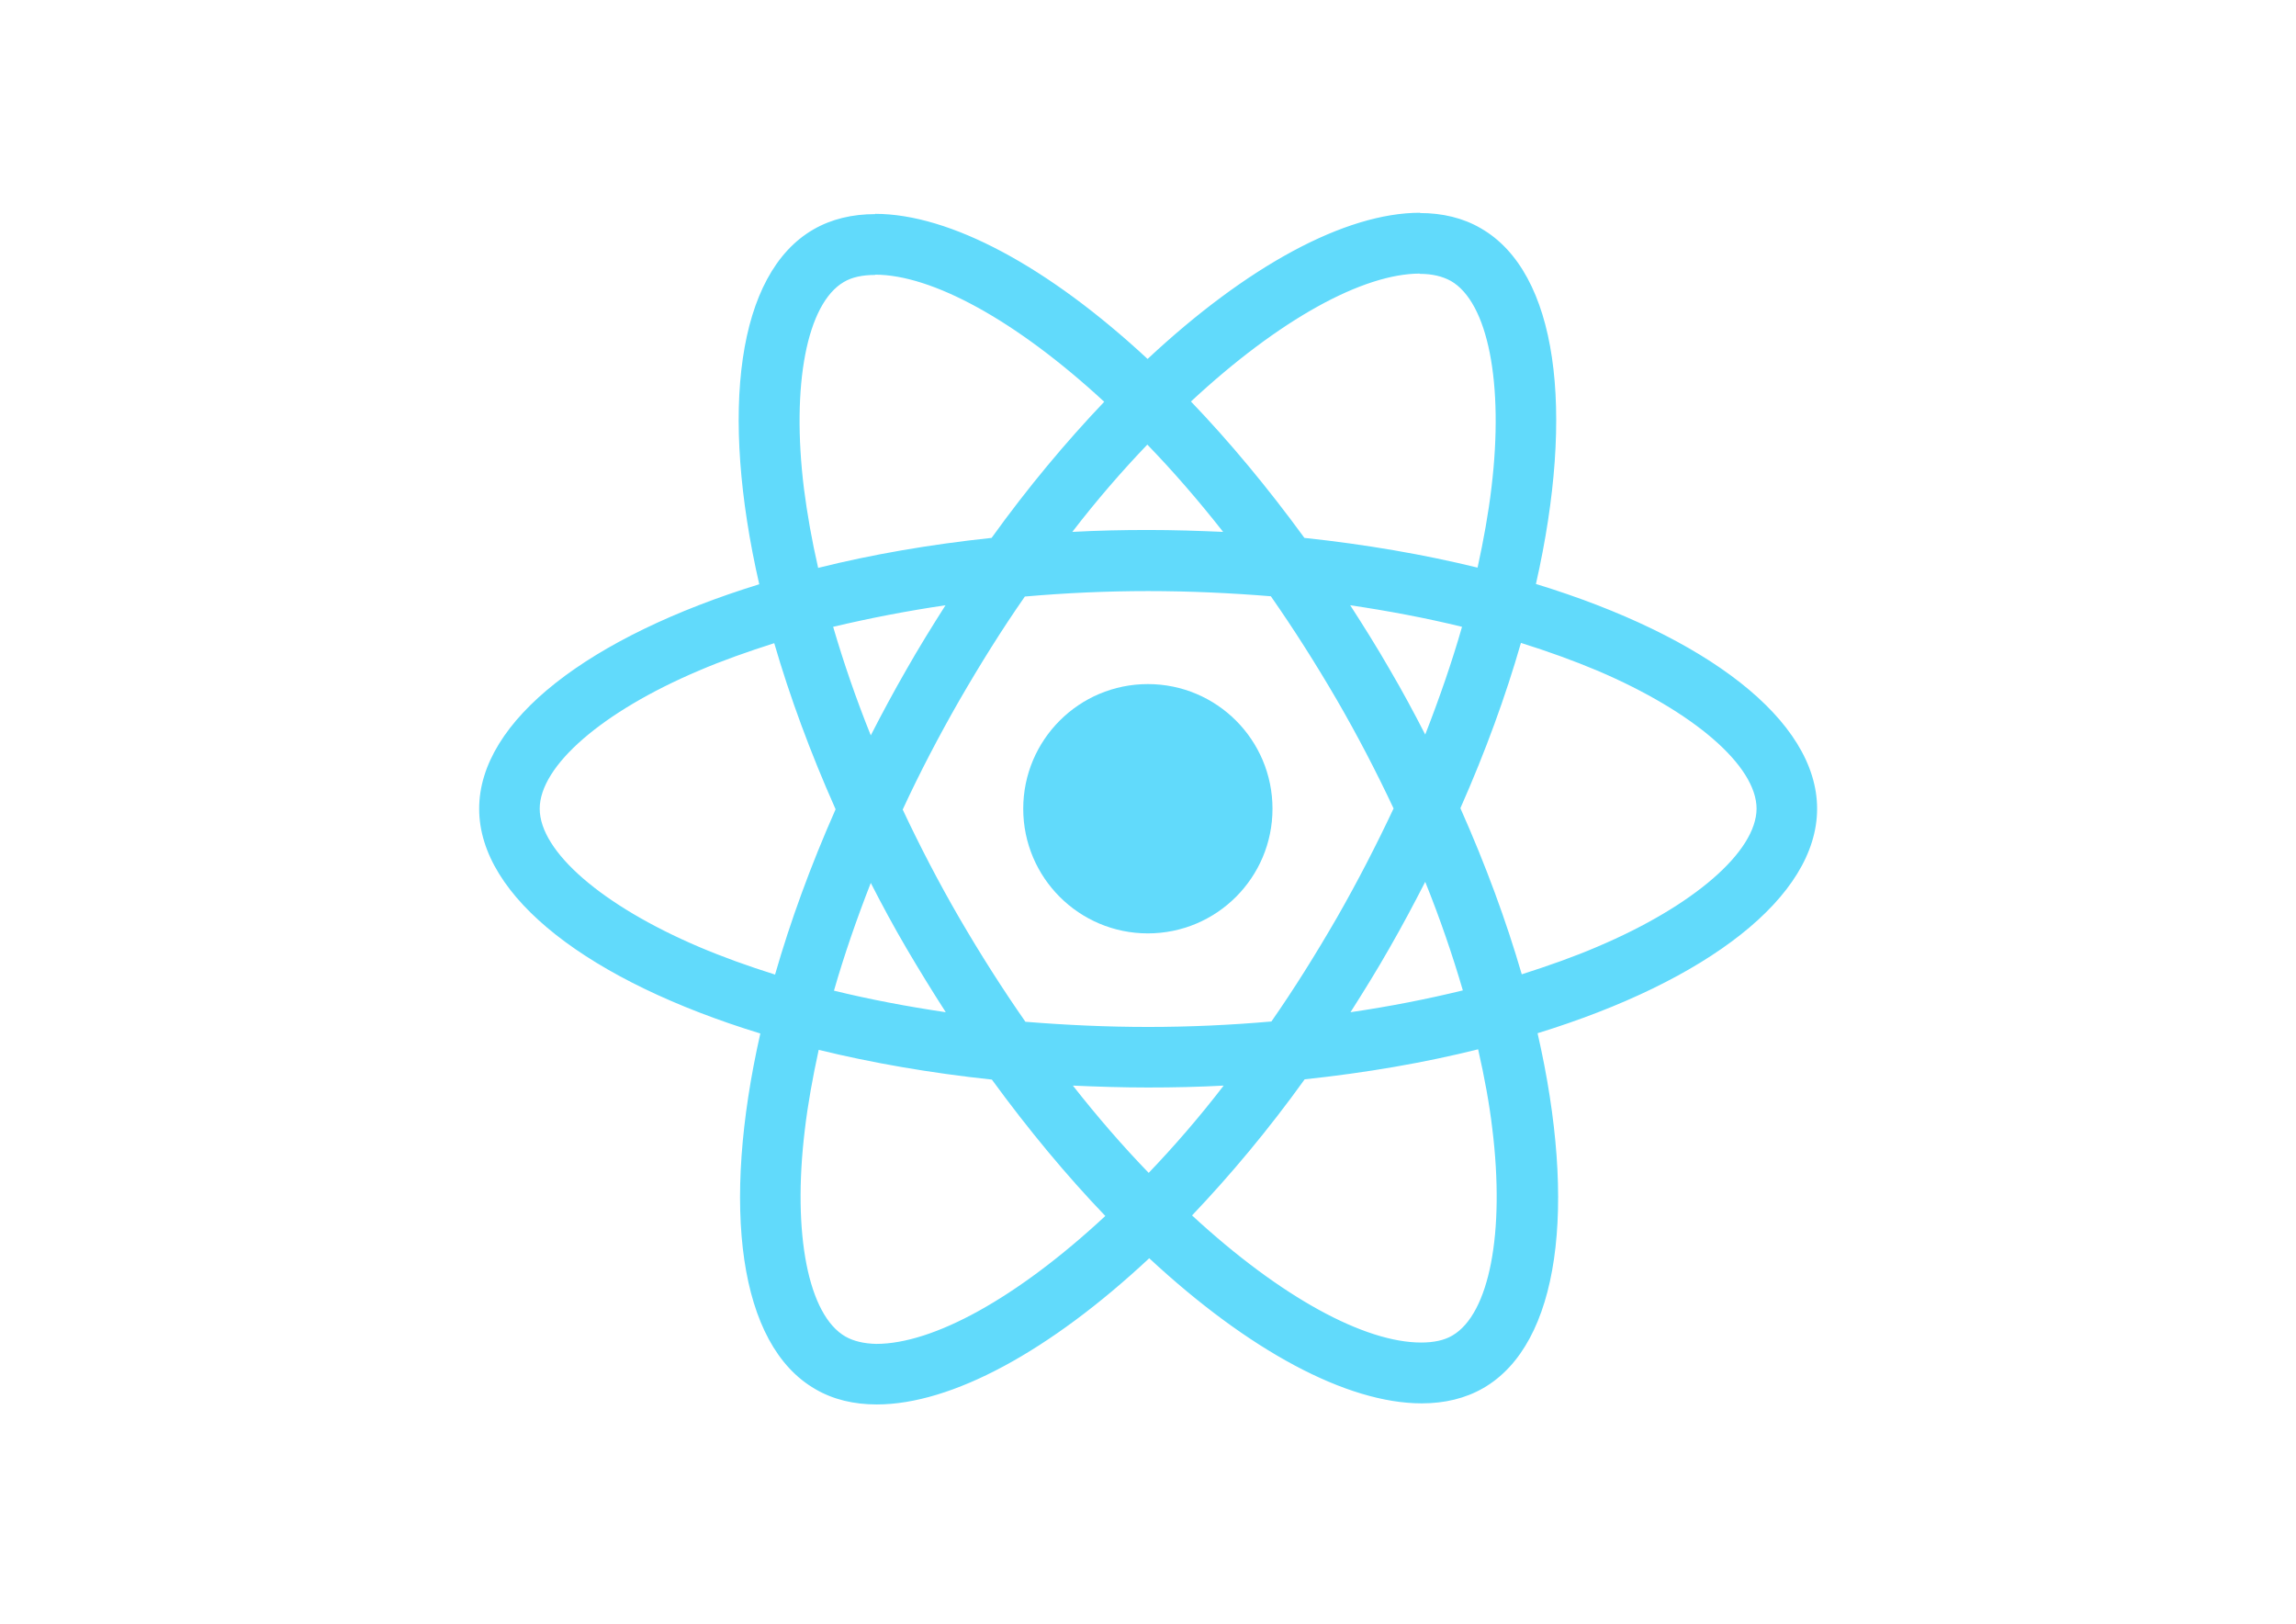
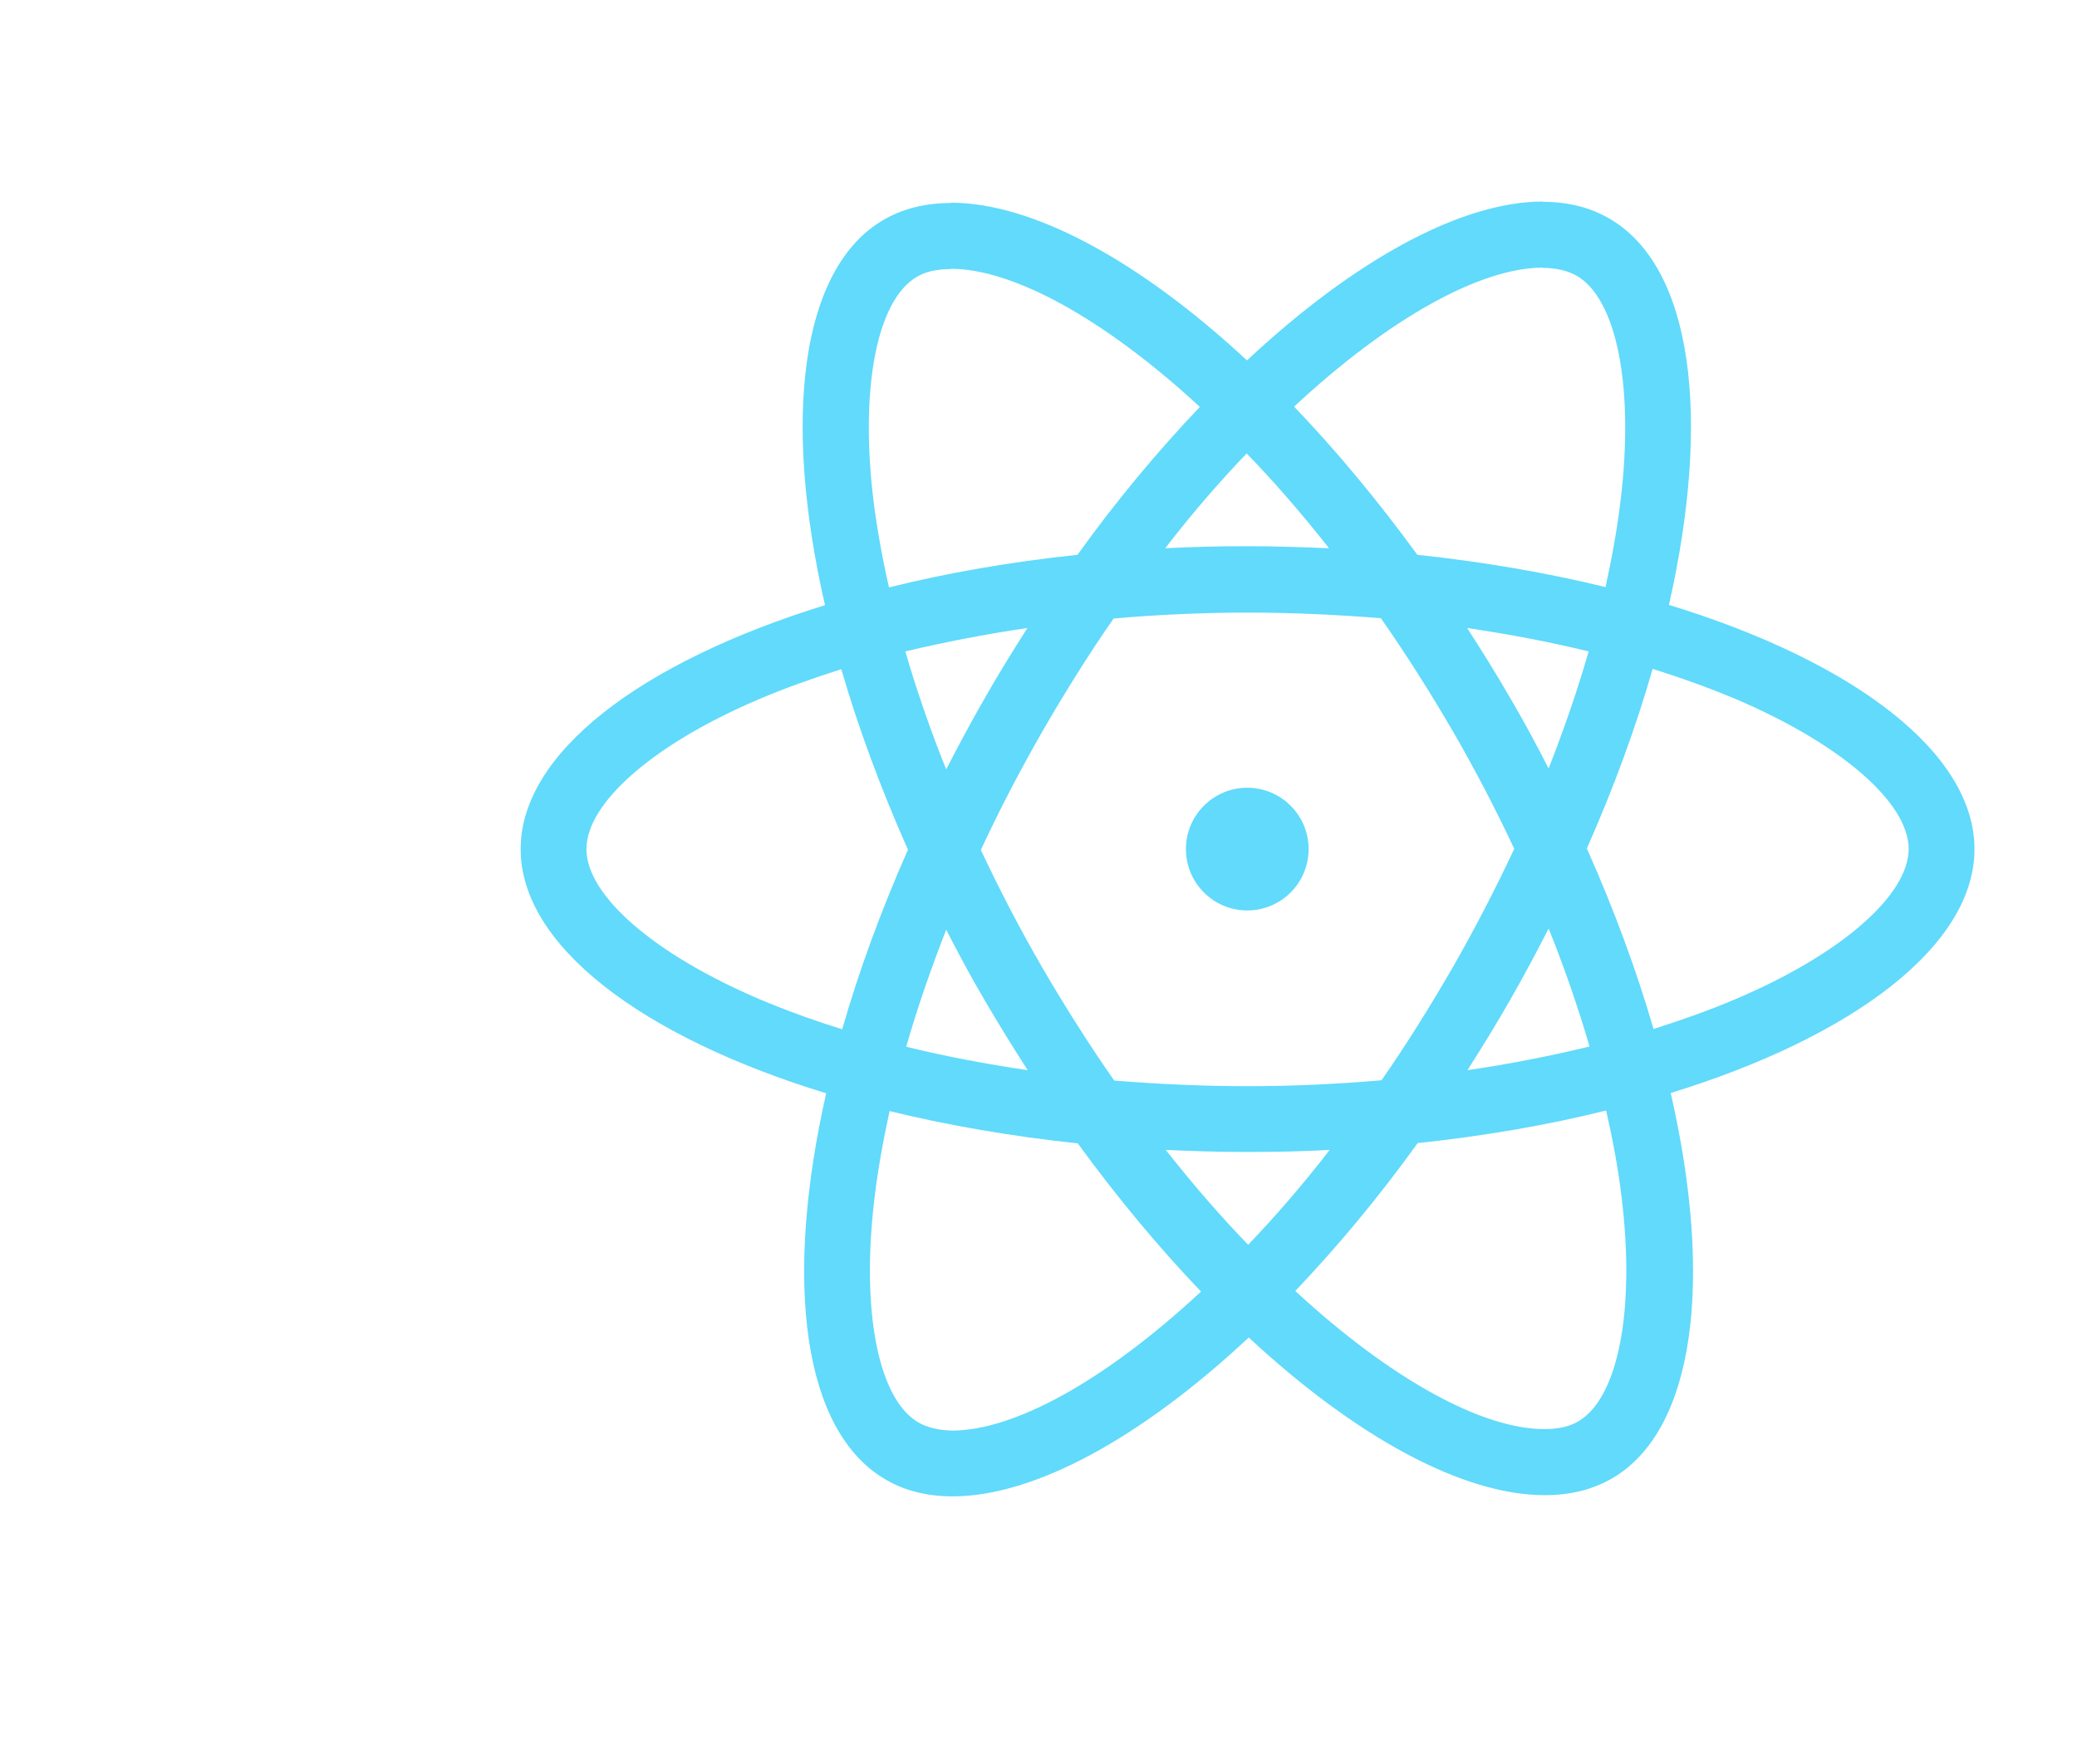
- <svg xmlns="http://www.w3.org/2000/svg" viewBox="0 0 841.9 595.3">
+ <svg xmlns="http://www.w3.org/2000/svg" viewBox="0 10 700.9 595">
  <g fill="#61DAFB">
    <path d="M666.3 296.5c0-32.5-40.7-63.3-103.1-82.4 14.4-63.6 8-114.2-20.2-130.4-6.5-3.8-14.1-5.6-22.4-5.6v22.3c4.6 0 8.3.9 11.4 2.6 13.6 7.8 19.5 37.5 14.9 75.7-1.1 9.4-2.9 19.3-5.1 29.4-19.6-4.8-41-8.5-63.5-10.9-13.5-18.5-27.5-35.3-41.6-50 32.6-30.3 63.2-46.9 84-46.9V78c-27.5 0-63.5 19.6-99.9 53.6-36.4-33.8-72.4-53.2-99.9-53.2v22.3c20.7 0 51.4 16.5 84 46.6-14 14.7-28 31.4-41.3 49.9-22.6 2.4-44 6.1-63.6 11-2.3-10-4-19.7-5.2-29-4.7-38.2 1.1-67.9 14.6-75.8 3-1.8 6.9-2.6 11.5-2.6V78.5c-8.4 0-16 1.8-22.6 5.6-28.1 16.2-34.4 66.7-19.9 130.1-62.2 19.2-102.7 49.9-102.7 82.3 0 32.5 40.7 63.3 103.1 82.4-14.4 63.6-8 114.2 20.2 130.4 6.5 3.8 14.1 5.6 22.5 5.6 27.5 0 63.5-19.6 99.9-53.6 36.4 33.8 72.4 53.2 99.9 53.2 8.4 0 16-1.8 22.6-5.6 28.1-16.2 34.4-66.7 19.9-130.1 62-19.1 102.5-49.9 102.5-82.3zm-130.2-66.7c-3.7 12.9-8.3 26.2-13.5 39.5-4.1-8-8.4-16-13.1-24-4.6-8-9.5-15.8-14.4-23.4 14.2 2.1 27.9 4.7 41 7.9zm-45.8 106.5c-7.8 13.5-15.8 26.3-24.1 38.2-14.9 1.3-30 2-45.2 2-15.1 0-30.2-.7-45-1.9-8.3-11.9-16.4-24.6-24.2-38-7.6-13.1-14.5-26.4-20.8-39.8 6.2-13.4 13.2-26.8 20.7-39.9 7.8-13.5 15.8-26.3 24.1-38.2 14.9-1.3 30-2 45.2-2 15.1 0 30.2.7 45 1.9 8.3 11.9 16.4 24.6 24.2 38 7.6 13.1 14.5 26.4 20.8 39.8-6.3 13.4-13.2 26.8-20.7 39.9zm32.3-13c5.4 13.4 10 26.8 13.8 39.8-13.1 3.2-26.9 5.9-41.2 8 4.9-7.7 9.8-15.6 14.4-23.7 4.6-8 8.9-16.1 13-24.1zM421.2 430c-9.3-9.6-18.6-20.3-27.8-32 9 .4 18.2.7 27.5.7 9.4 0 18.7-.2 27.8-.7-9 11.7-18.3 22.4-27.5 32zm-74.4-58.9c-14.2-2.1-27.9-4.7-41-7.9 3.7-12.9 8.3-26.2 13.5-39.5 4.1 8 8.4 16 13.1 24 4.7 8 9.5 15.8 14.4 23.4zM420.7 163c9.3 9.6 18.6 20.3 27.8 32-9-.4-18.2-.7-27.5-.7-9.4 0-18.7.2-27.8.7 9-11.7 18.3-22.4 27.5-32zm-74 58.9c-4.9 7.7-9.8 15.6-14.4 23.7-4.6 8-8.9 16-13 24-5.4-13.4-10-26.8-13.8-39.8 13.1-3.1 26.9-5.8 41.2-7.9zm-90.5 125.2c-35.4-15.1-58.3-34.9-58.3-50.6 0-15.7 22.9-35.6 58.3-50.6 8.6-3.7 18-7 27.7-10.1 5.7 19.6 13.2 40 22.5 60.9-9.2 20.8-16.6 41.1-22.2 60.6-9.9-3.1-19.3-6.5-28-10.2zM310 490c-13.6-7.8-19.5-37.5-14.9-75.7 1.1-9.4 2.9-19.3 5.1-29.4 19.6 4.8 41 8.5 63.5 10.9 13.5 18.5 27.5 35.3 41.6 50-32.6 30.3-63.2 46.9-84 46.9-4.5-.1-8.3-1-11.3-2.7zm237.2-76.2c4.7 38.2-1.1 67.9-14.6 75.8-3 1.8-6.9 2.6-11.5 2.6-20.7 0-51.4-16.5-84-46.6 14-14.7 28-31.4 41.3-49.9 22.6-2.4 44-6.1 63.6-11 2.3 10.1 4.1 19.8 5.2 29.1zm38.5-66.7c-8.6 3.7-18 7-27.7 10.1-5.7-19.6-13.2-40-22.5-60.9 9.2-20.8 16.6-41.1 22.2-60.6 9.9 3.1 19.3 6.5 28.1 10.2 35.4 15.1 58.3 34.9 58.3 50.6-.1 15.7-23 35.6-58.4 50.6zM320.8 78.4z" />
-     <circle cx="420.9" cy="296.5" r="45.7" />
+     <circle cx="420.9" cy="296.5" r="20.7" />
    <path d="M520.5 78.1z" />
  </g>
</svg>
